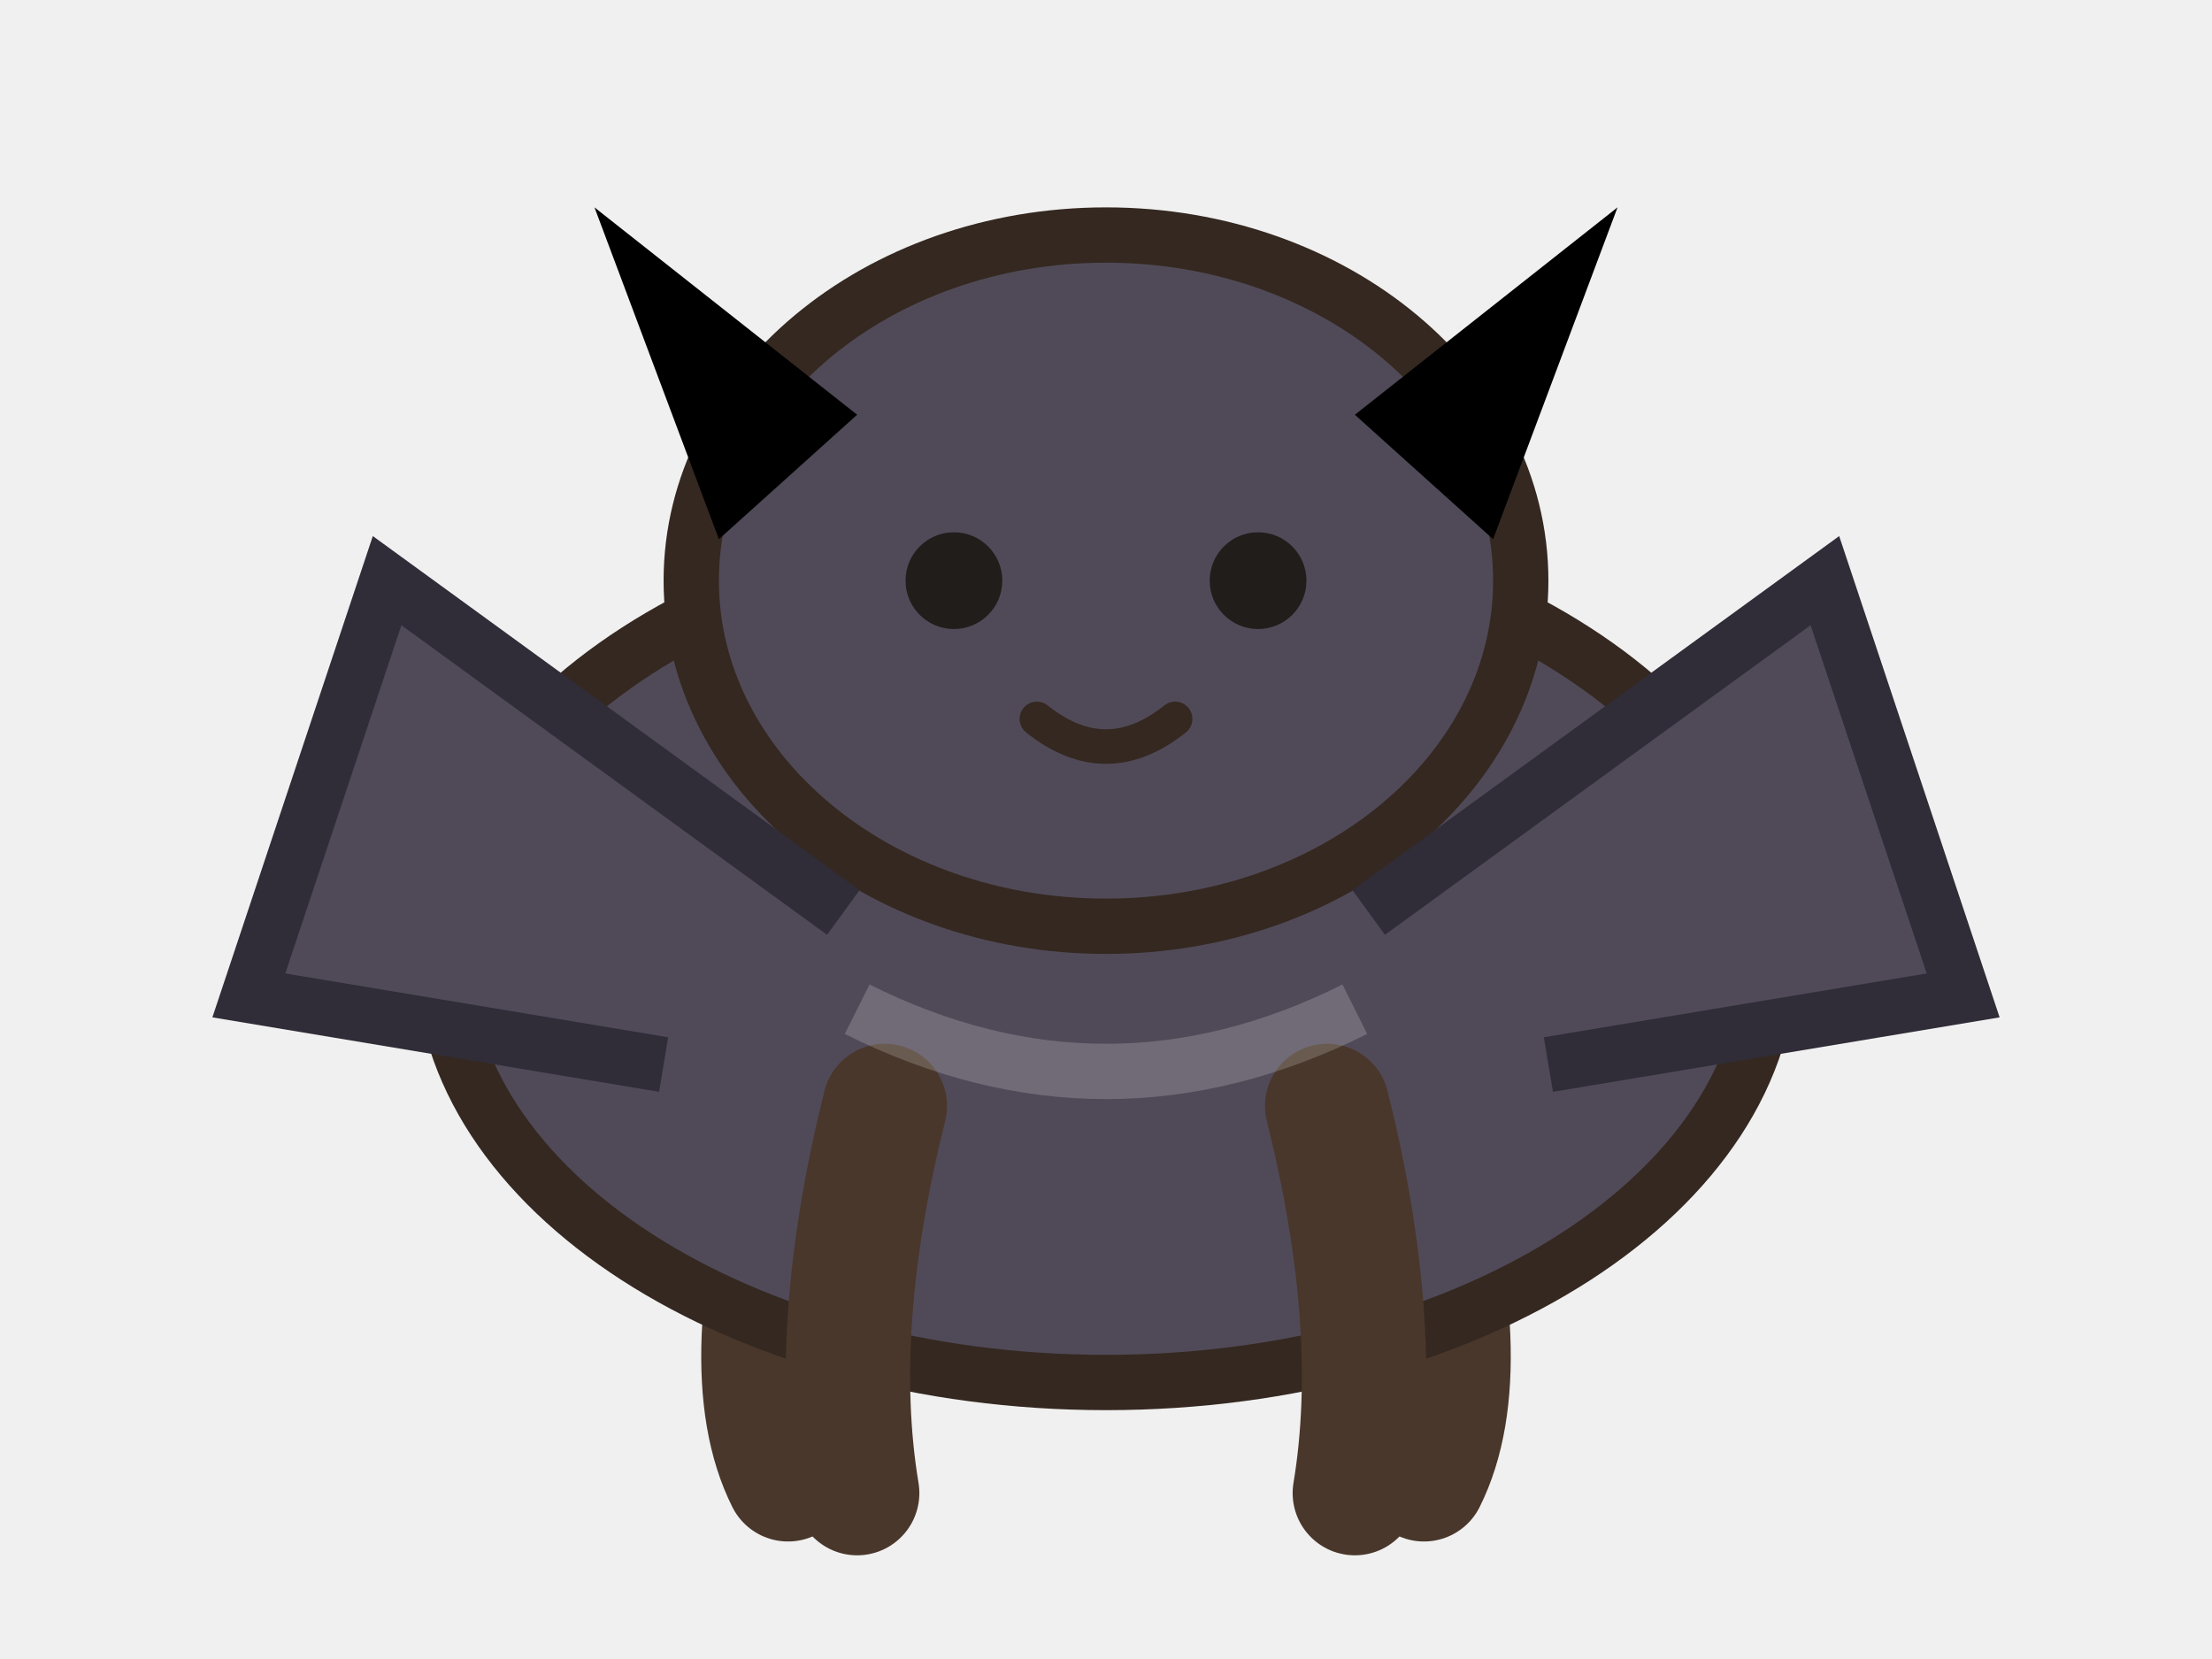
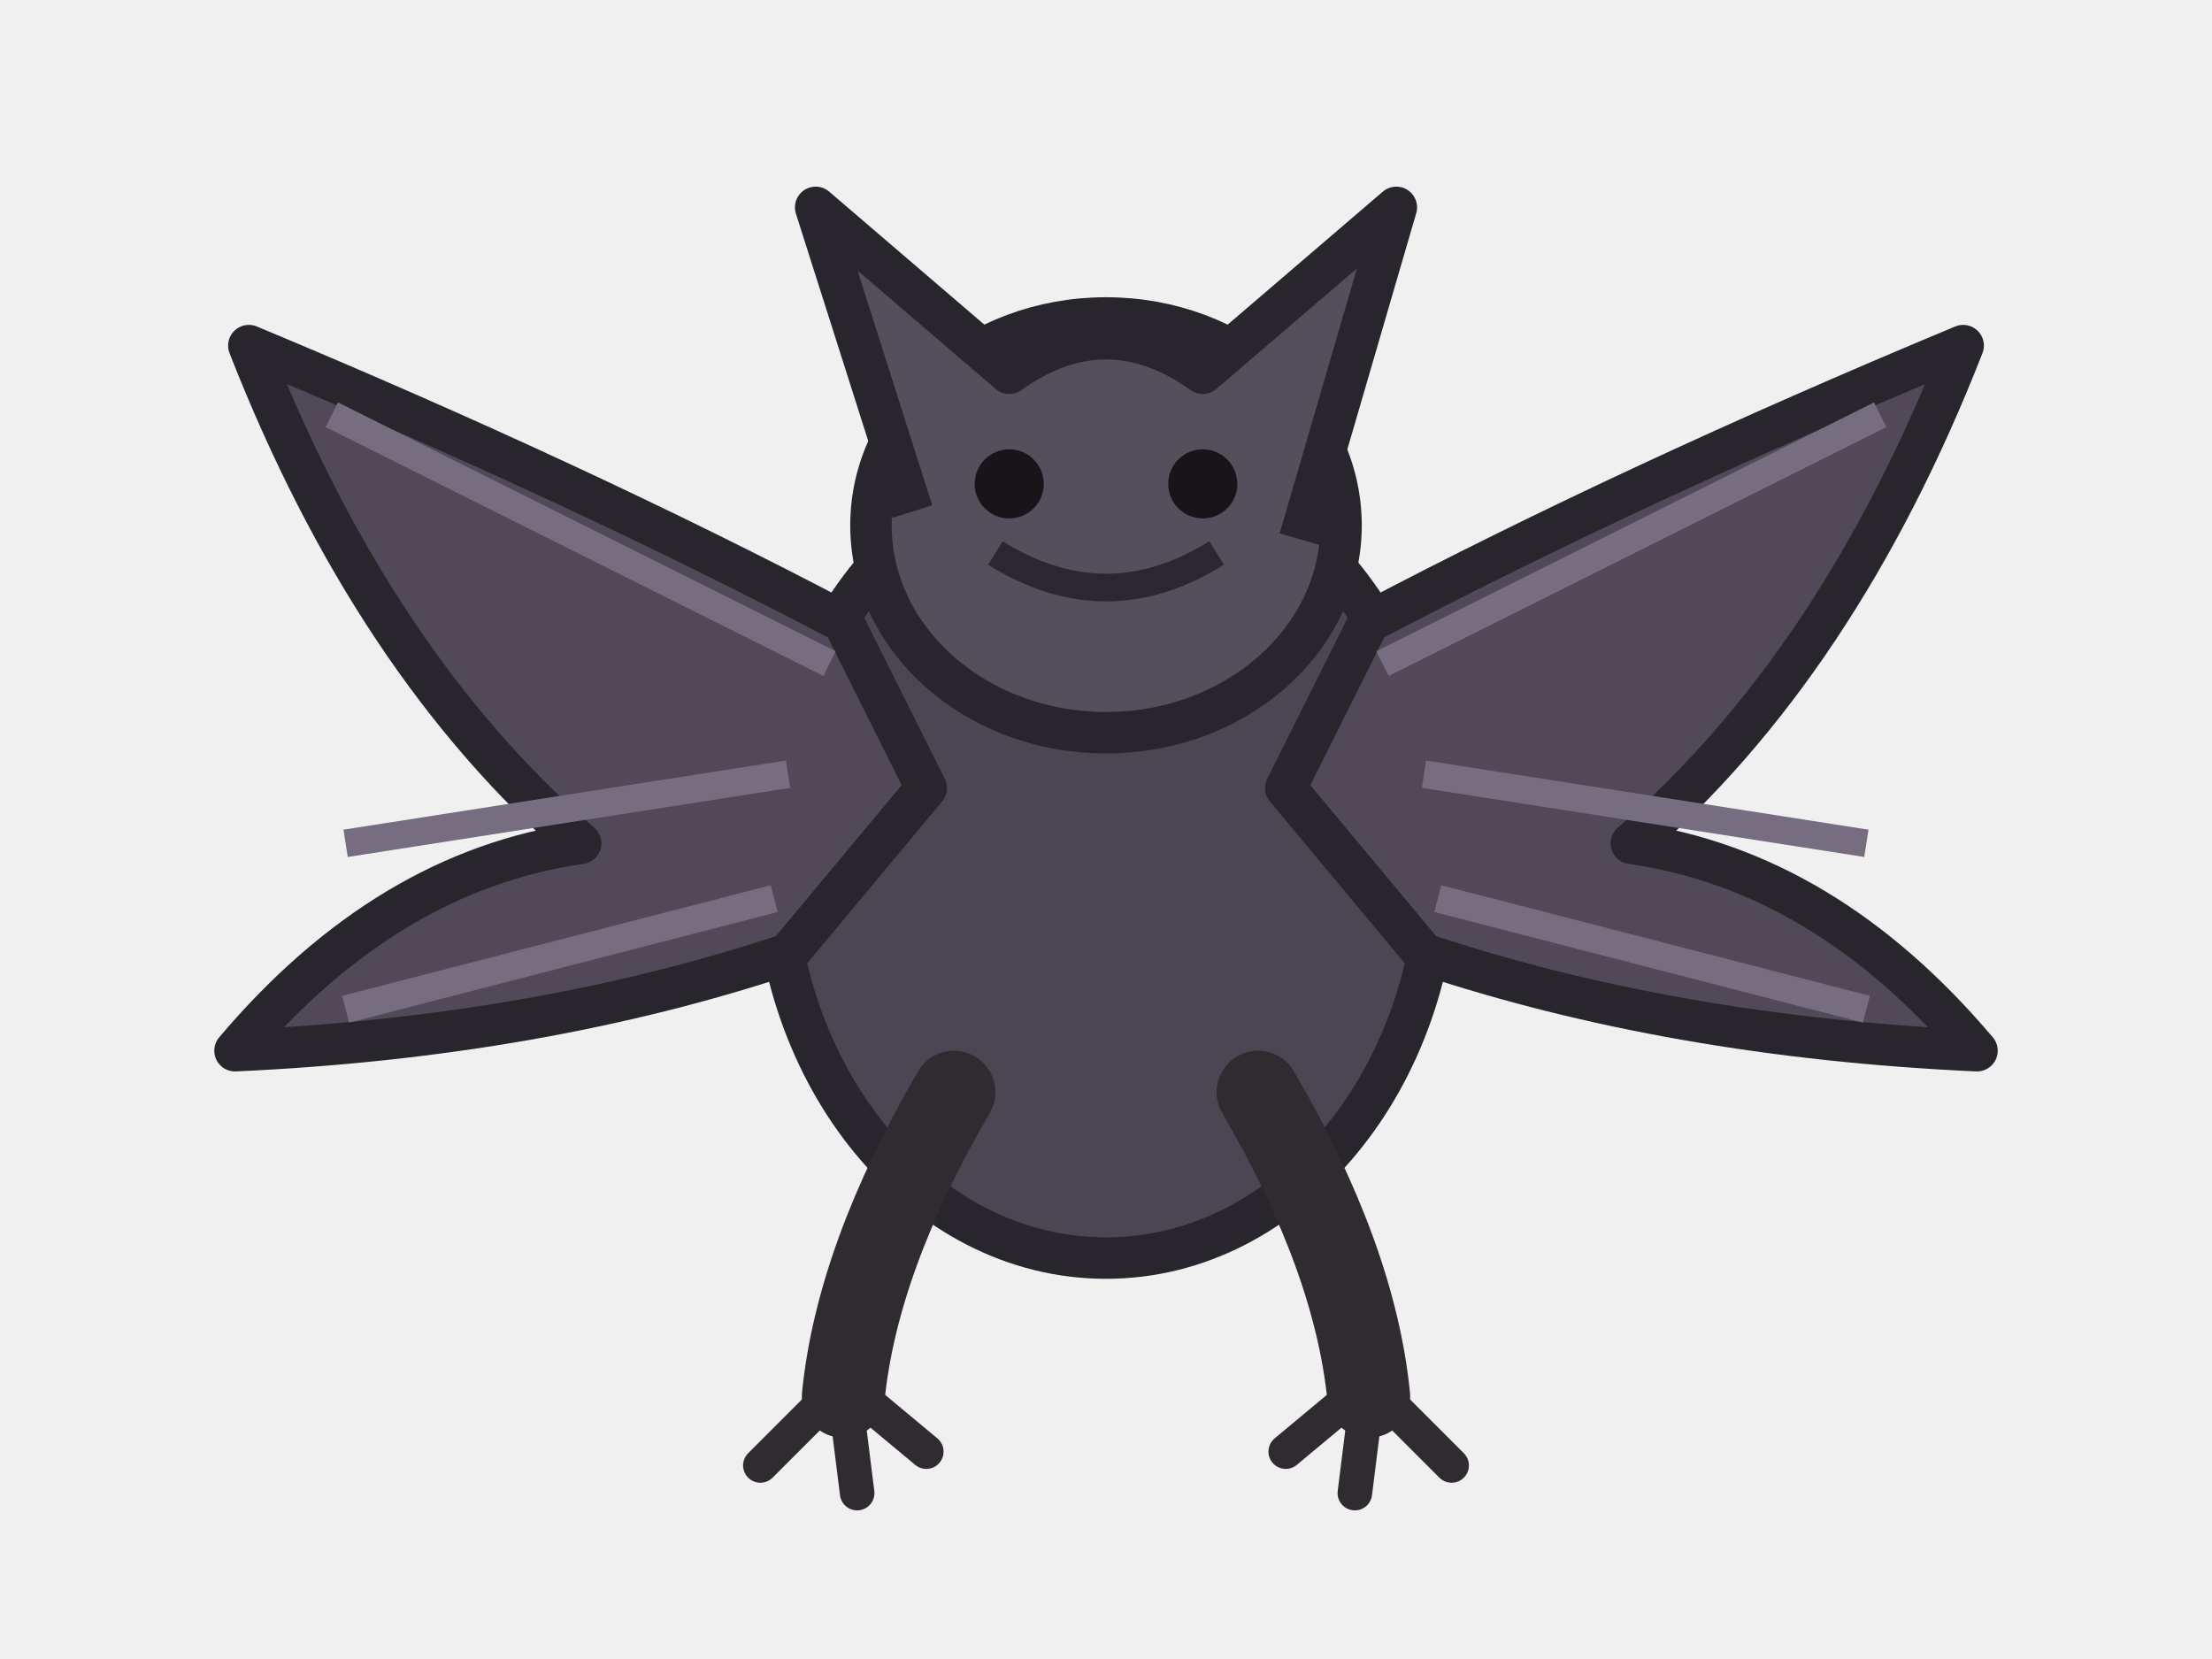
<svg xmlns="http://www.w3.org/2000/svg" viewBox="0 0 160 120" role="img" aria-label="bat pet master artwork">
  <g id="pet-root">
-     <g id="tail" />
-     <g id="hind-legs">
-       <path d="M58 82 Q53 99 57 107" fill="none" stroke="#49372b" stroke-width="9" stroke-linecap="round" />
-       <path d="M102 82 Q107 99 103 107" fill="none" stroke="#49372b" stroke-width="9" stroke-linecap="round" />
-     </g>
    <g id="body">
-       <ellipse cx="80" cy="69" rx="48" ry="31" fill="#504a58" stroke="#342820" stroke-width="4" />
-     </g>
-     <g id="front-legs">
-       <path d="M64 80 Q60 96 62 108" fill="none" stroke="#49372b" stroke-width="9" stroke-linecap="round" />
-       <path d="M96 80 Q100 96 98 108" fill="none" stroke="#49372b" stroke-width="9" stroke-linecap="round" />
-     </g>
-     <g id="neck">
-       <path d="M60 54 Q62 33 80 29 Q98 33 100 54" fill="#504a58" stroke="#342820" stroke-width="4" />
+       <ellipse cx="80" cy="62" rx="24" ry="29" fill="#4c4652" stroke="#29252d" stroke-width="3" />
+       <ellipse cx="80" cy="38" rx="17" ry="15" fill="#554e5b" stroke="#29252d" stroke-width="3" />
    </g>
    <g id="head">
-       <ellipse cx="80" cy="42" rx="30" ry="25" fill="#504a58" stroke="#342820" stroke-width="4" />
-       <path d="M52 39 L43 15 L62 30 Z" />
-       <path d="M108 39 L117 15 L98 30 Z" />
+       <path d="M66 37 L59 15 L73 27             Q80 22 87 27 L101 15 L94 39" fill="#554e5b" stroke="#29252d" stroke-width="3" stroke-linejoin="round" />
+       <path d="M72 40 Q80 45 88 40" fill="none" stroke="#2b2630" stroke-width="2" />
+       <circle cx="73" cy="35" r="2.5" fill="#17151a" />
+       <circle cx="87" cy="35" r="2.5" fill="#17151a" />
    </g>
-     <g id="face">
-       <circle cx="69" cy="42" r="3.5" fill="#211d1b" />
-       <circle cx="91" cy="42" r="3.5" fill="#211d1b" />
-       <path d="M75 52 Q80 56 85 52" fill="none" stroke="#342820" stroke-width="2.5" stroke-linecap="round" />
+     <g id="wing-left">
+       <path d="M61 45             Q42 35 18 25             Q27 48 42 61             Q28 63 17 76             Q39 75 57 69             L67 57 Z" fill="#514958" stroke="#29252d" stroke-width="3" stroke-linejoin="round" />
    </g>
-     <g id="species-surface">
-       <path d="M61 66 L28 42 L18 72 L48 77 M99 66 L132 42 L142 72 L112 77" fill="#504a58" stroke="#302c38" stroke-width="4" />
+     <g id="wing-right">
+       <path d="M99 45             Q118 35 142 25             Q133 48 118 61             Q132 63 143 76             Q121 75 103 69             L93 57 Z" fill="#514958" stroke="#29252d" stroke-width="3" stroke-linejoin="round" />
    </g>
-     <g id="markings">
-       <path d="M62 73 Q80 82 98 73" fill="none" stroke="#ffffff" stroke-opacity=".18" stroke-width="4" />
+     <g id="wing-membrane-left">
+       <path d="M60 48 L24 30             M57 56 L25 61             M56 65 L25 73" fill="none" stroke="#776d80" stroke-width="2" />
+     </g>
+     <g id="wing-membrane-right">
+       <path d="M100 48 L136 30             M103 56 L135 61             M104 65 L135 73" fill="none" stroke="#776d80" stroke-width="2" />
+     </g>
+     <g id="hind-leg-left">
+       <path d="M69 79 Q62 91 61 101" fill="none" stroke="#302a31" stroke-width="6" stroke-linecap="round" />
+     </g>
+     <g id="hind-leg-right">
+       <path d="M91 79 Q98 91 99 101" fill="none" stroke="#302a31" stroke-width="6" stroke-linecap="round" />
+     </g>
+     <g id="foot-left">
+       <path d="M61 100 l-6 6 M61 100 l1 8 M61 100 l6 5" fill="none" stroke="#302a31" stroke-width="2.5" stroke-linecap="round" />
+     </g>
+     <g id="foot-right">
+       <path d="M99 100 l-6 5 M99 100 l-1 8 M99 100 l6 6" fill="none" stroke="#302a31" stroke-width="2.5" stroke-linecap="round" />
    </g>
  </g>
</svg>
